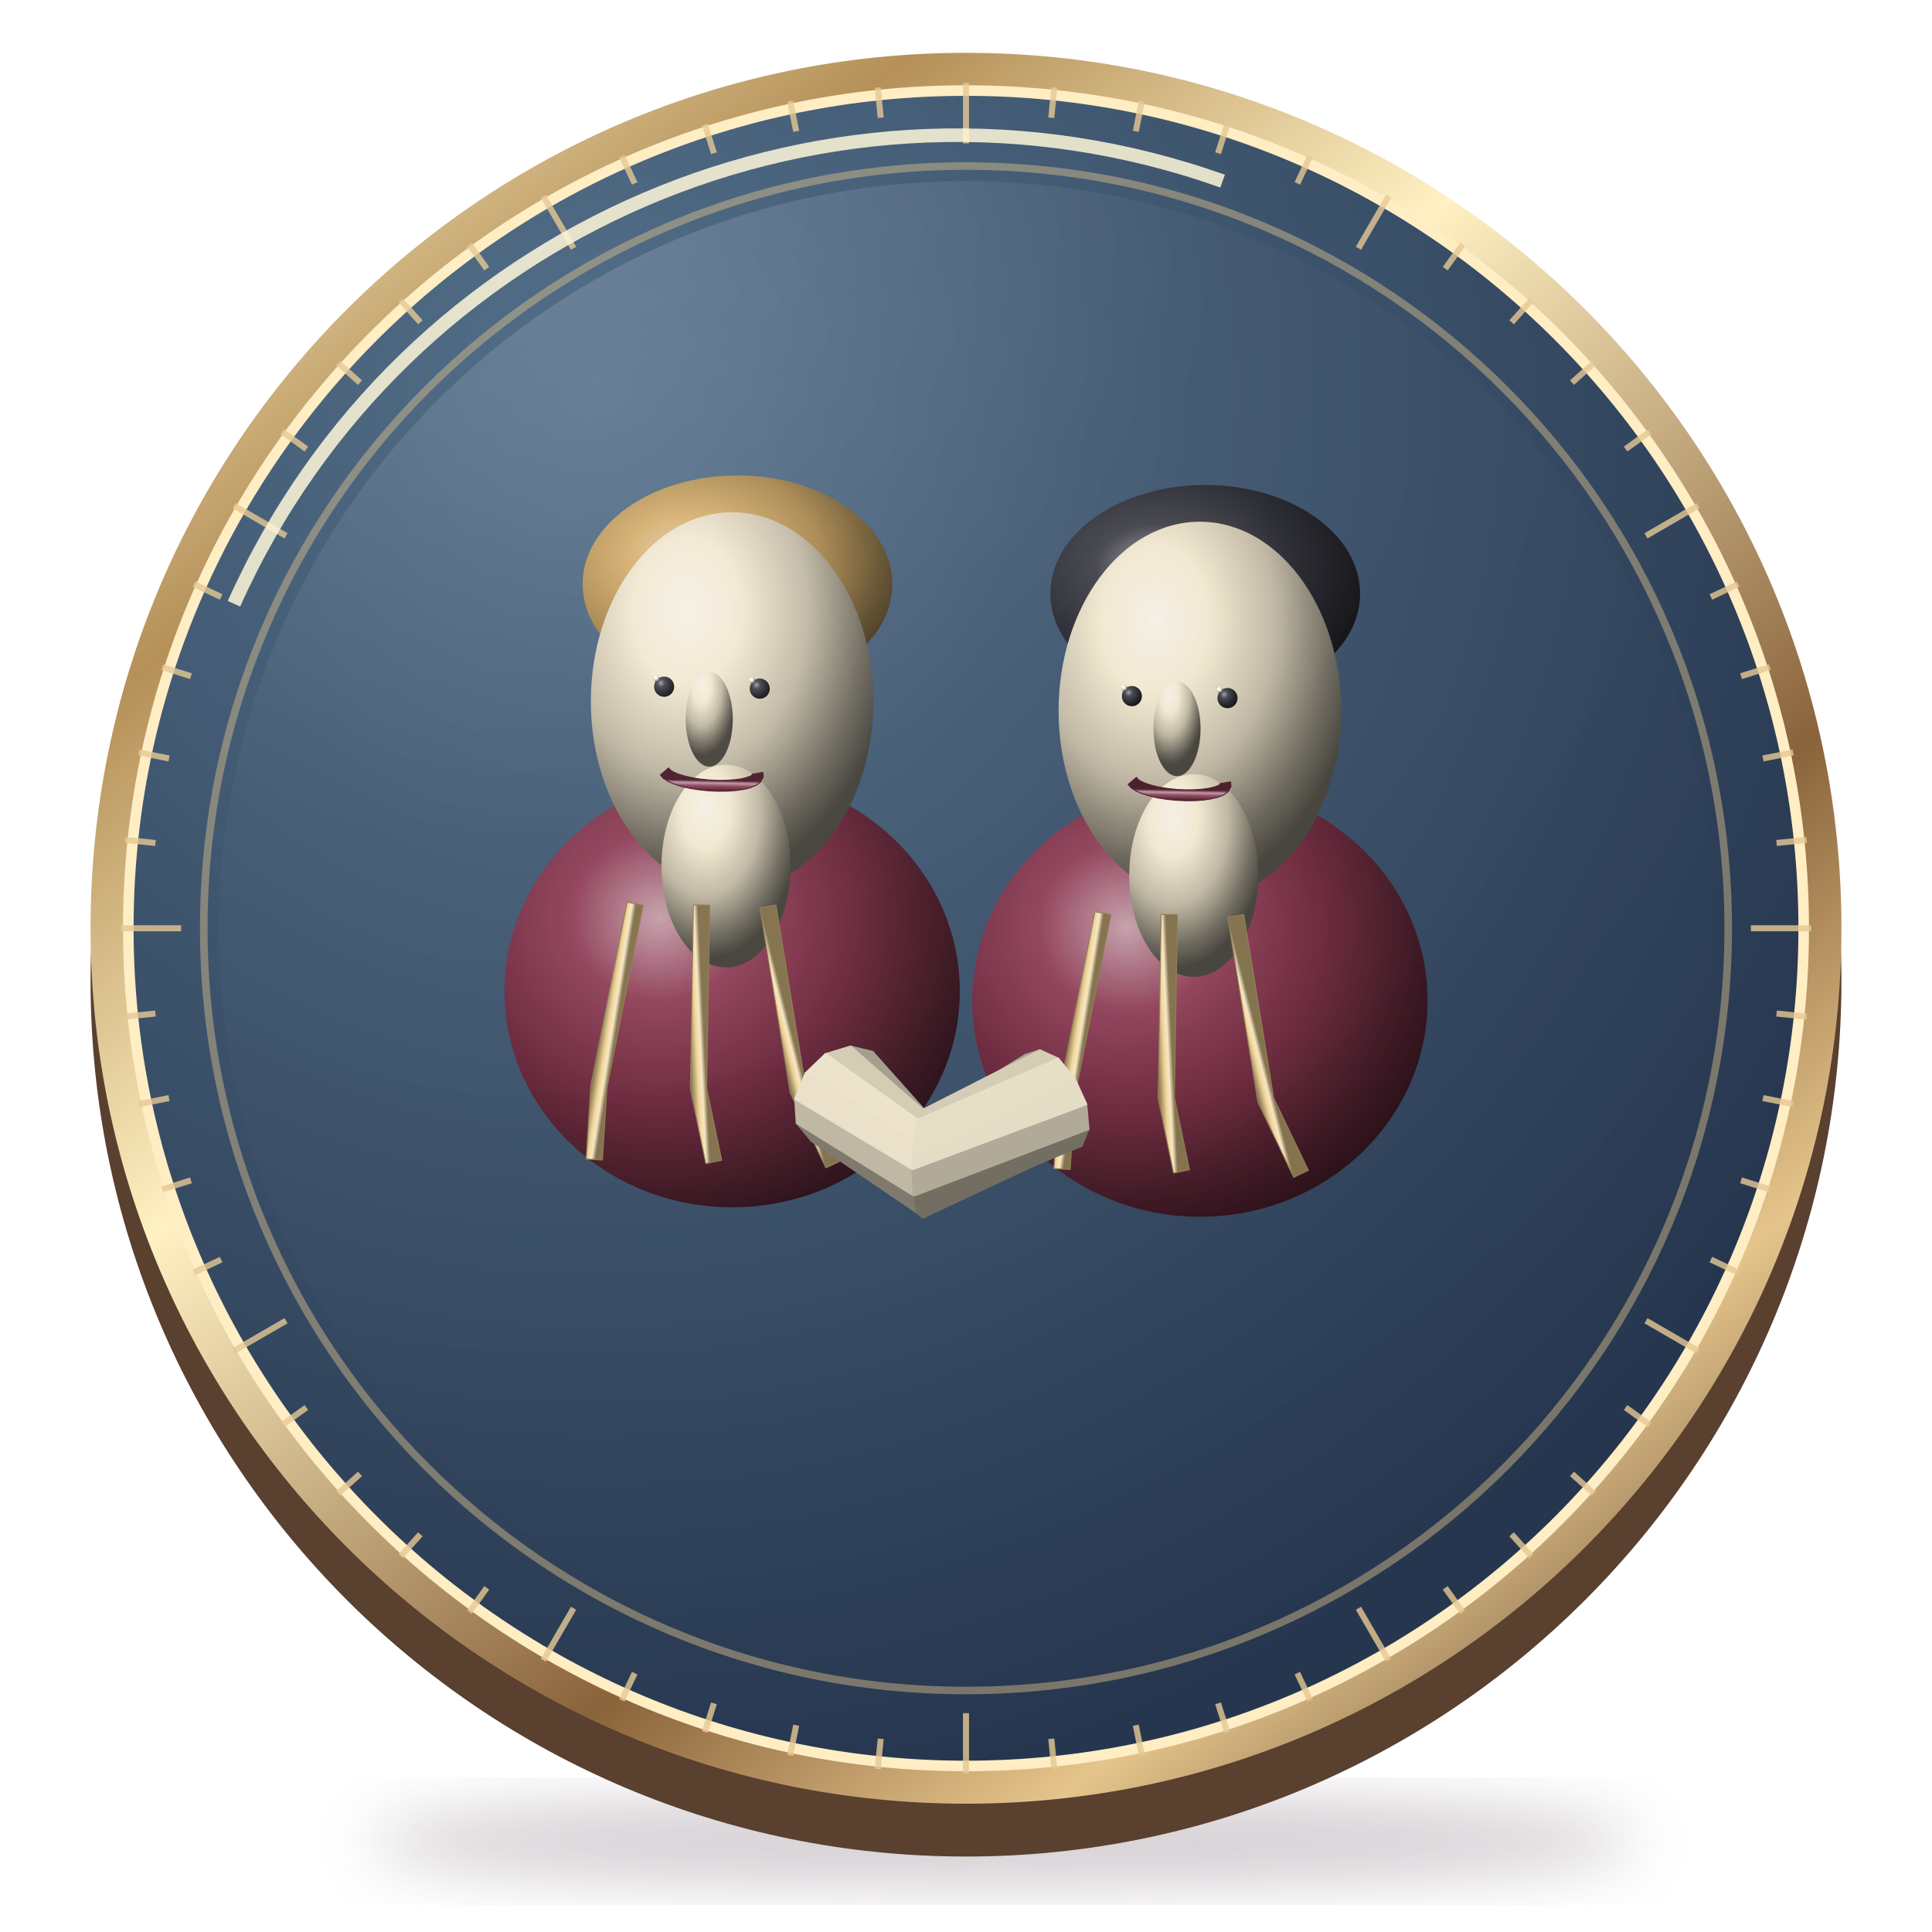
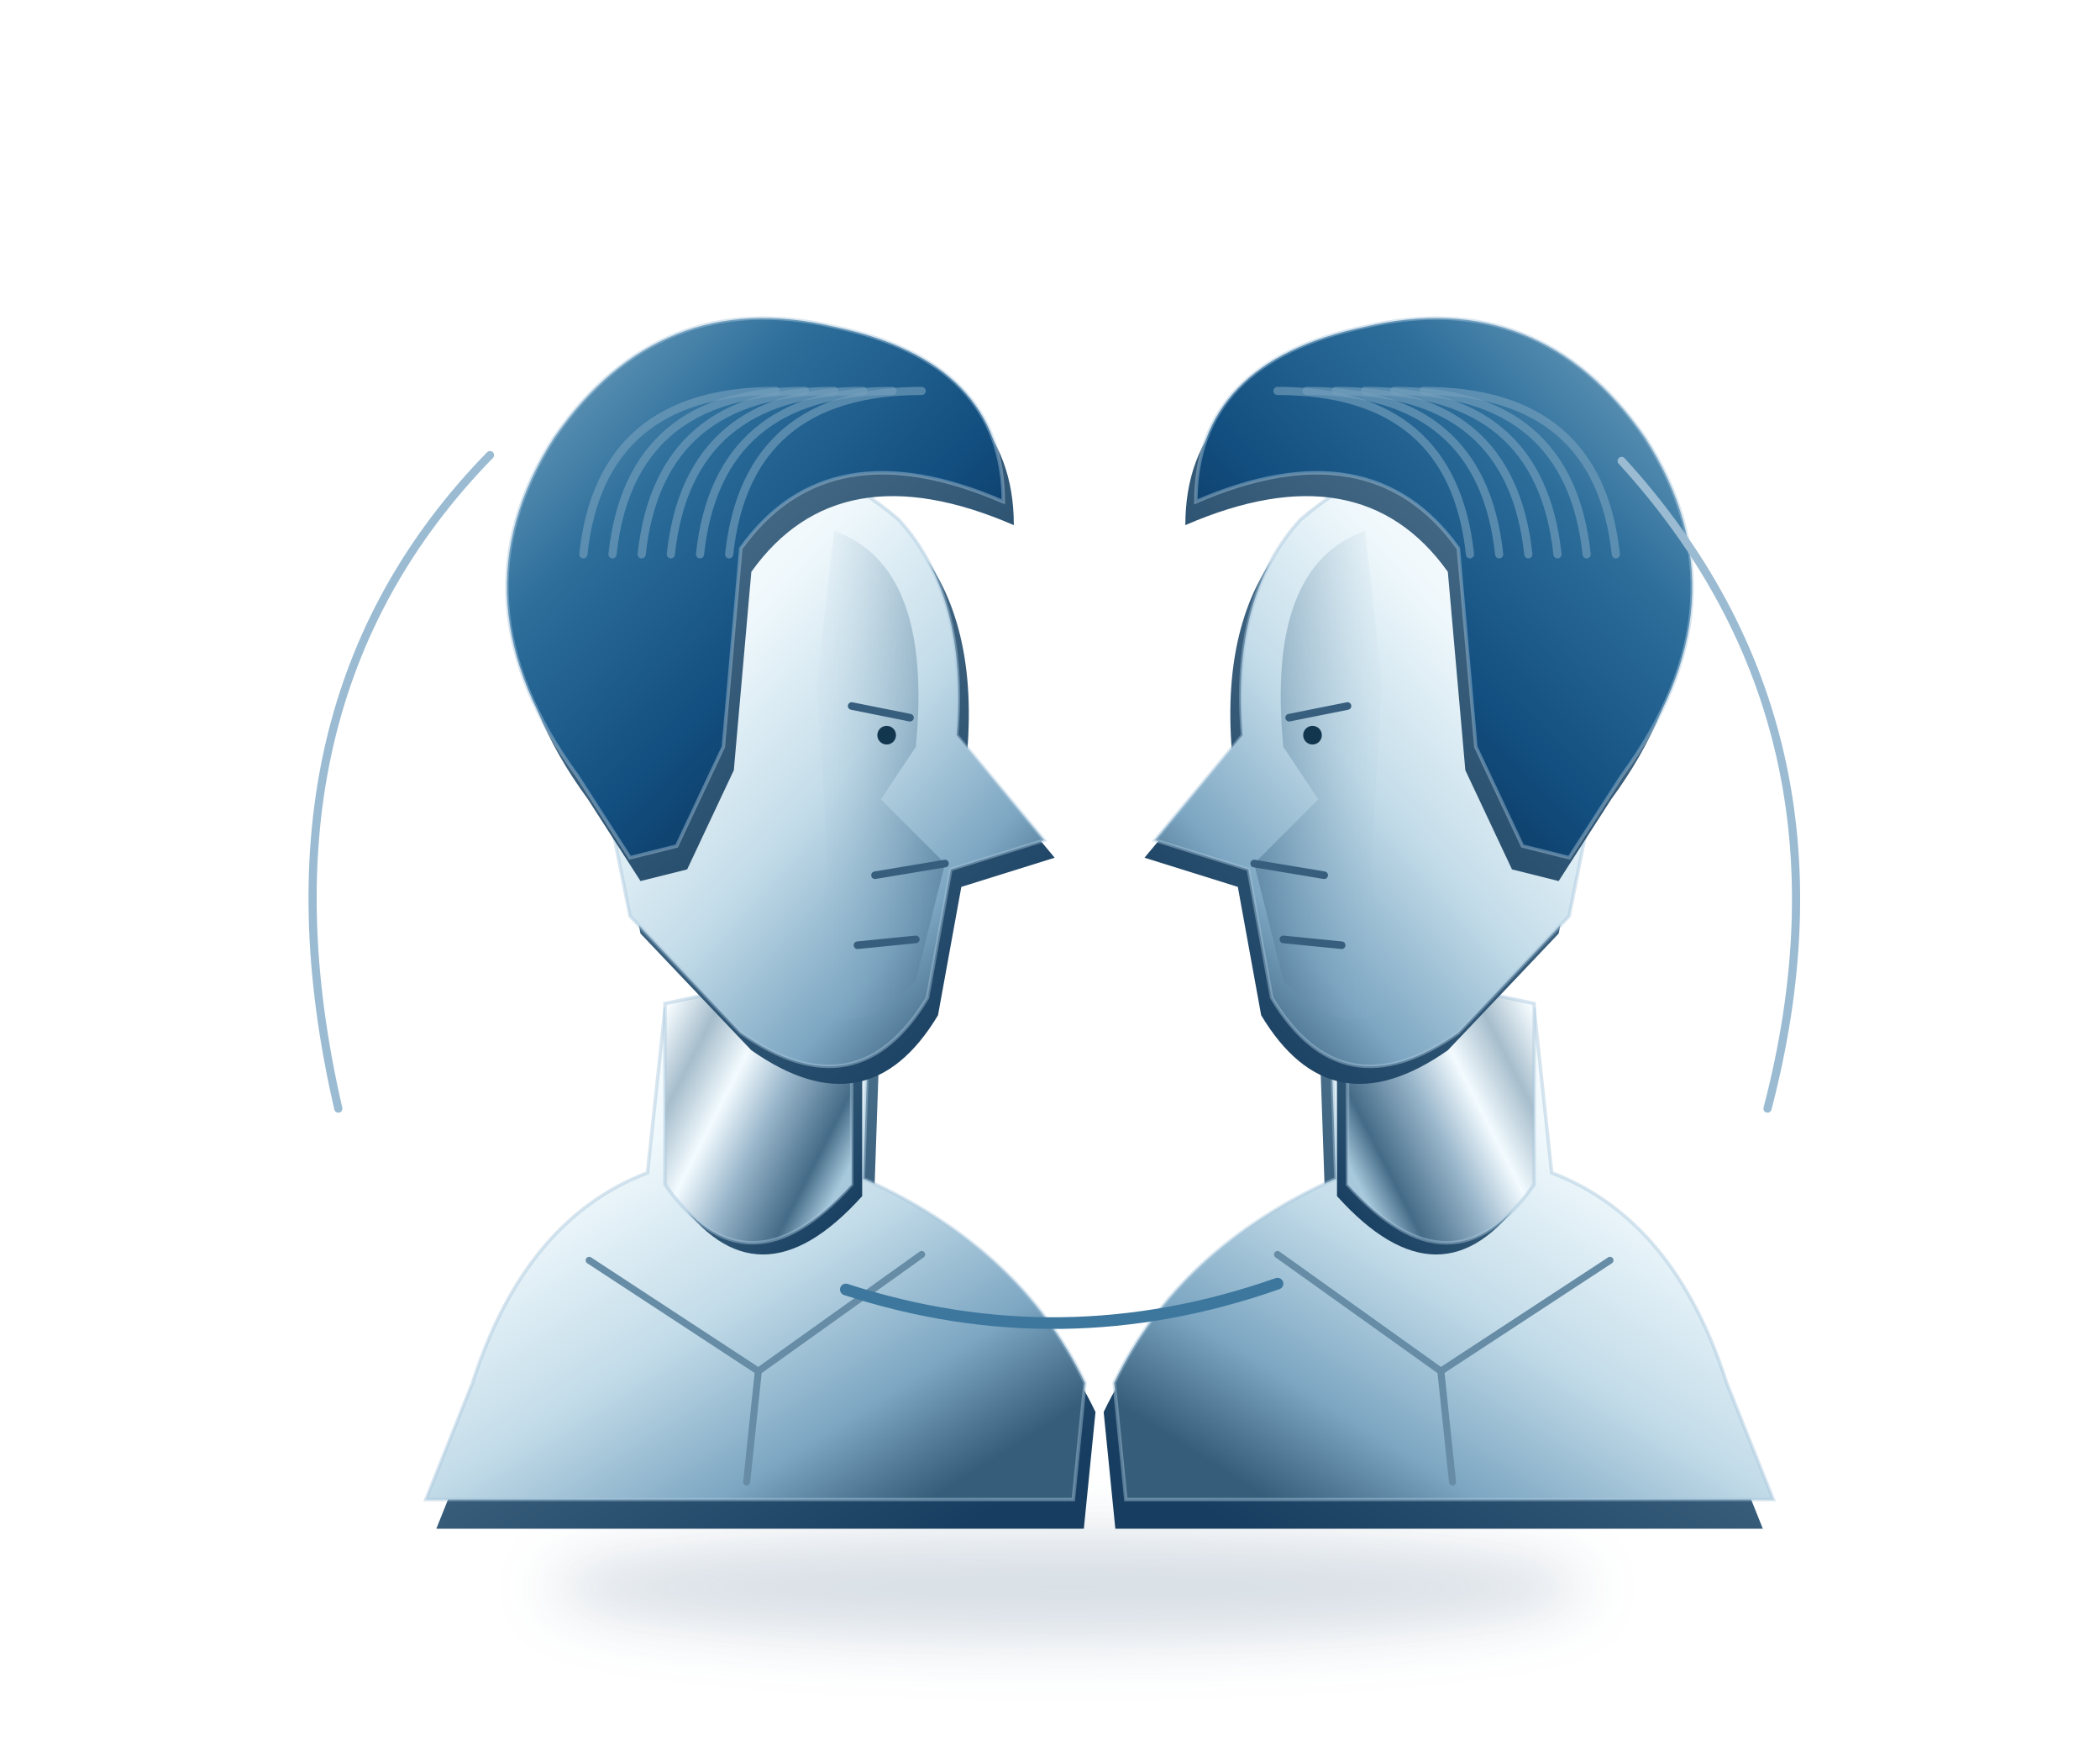
- <svg xmlns="http://www.w3.org/2000/svg" viewBox="0 0 256 256">
+ <svg xmlns="http://www.w3.org/2000/svg" viewBox="0 0 360 300" data-zodiac="kaksoset" data-art-version="fi-porcelain-1">
  <defs>
-     <linearGradient id="sculpt-dvini-metal" x1=".1" y1="0" x2=".9" y2="1">
-       <stop stop-color="#f8e9bb" />
-       <stop offset=".18" stop-color="#b59058" />
-       <stop offset=".38" stop-color="#fff1c3" />
-       <stop offset=".67" stop-color="#8a633b" />
-       <stop offset=".83" stop-color="#e5c58b" />
-       <stop offset="1" stop-color="#5a402f" />
+     <linearGradient id="fi-kaksoset-ice" x1="12%" y1="4%" x2="86%" y2="92%">
+       <stop stop-color="#ffffff" />
+       <stop offset=".28" stop-color="#eff8fc" />
+       <stop offset=".56" stop-color="#c3dce9" />
+       <stop offset=".82" stop-color="#7ca6c2" />
+       <stop offset="1" stop-color="#365d7a" />
    </linearGradient>
-     <radialGradient id="sculpt-dvini-face" cx=".28" cy=".18" r=".85">
-       <stop stop-color="#536f89" />
-       <stop offset="1" stop-color="#26364e" />
-     </radialGradient>
-     <radialGradient id="sculpt-dvini-glass" cx=".22" cy="0" r="1">
-       <stop stop-color="#fff" stop-opacity=".16" />
-       <stop offset=".45" stop-color="#fff" stop-opacity=".025" />
-       <stop offset="1" stop-color="#fff" stop-opacity="0" />
-     </radialGradient>
-     <filter id="sculpt-dvini-blur">
-       <feGaussianBlur stdDeviation="4" />
+     <linearGradient id="fi-kaksoset-silver" x1="3%" y1="14%" x2="92%" y2="82%">
+       <stop stop-color="#f6fcff" />
+       <stop offset=".19" stop-color="#a6bdcc" />
+       <stop offset=".39" stop-color="#f3fbff" />
+       <stop offset=".60" stop-color="#98b5ca" />
+       <stop offset=".86" stop-color="#446b87" />
+       <stop offset="1" stop-color="#a8c9dc" />
+     </linearGradient>
+     <linearGradient id="fi-kaksoset-navy" x1="8%" y1="5%" x2="91%" y2="94%">
+       <stop stop-color="#6d9ebc" />
+       <stop offset=".27" stop-color="#2d6e9b" />
+       <stop offset=".59" stop-color="#124e7f" />
+       <stop offset=".87" stop-color="#0a3056" />
+       <stop offset="1" stop-color="#071f39" />
+     </linearGradient>
+     <linearGradient id="fi-kaksoset-blue" x1="8%" y1="0" x2="90%" y2="94%">
+       <stop stop-color="#bdedf6" />
+       <stop offset=".30" stop-color="#78b8d7" />
+       <stop offset=".65" stop-color="#2b719e" />
+       <stop offset="1" stop-color="#153d60" />
+     </linearGradient>
+     <linearGradient id="fi-kaksoset-water" x1="0" y1="0" x2="1" y2="1">
+       <stop stop-color="#d7f7ff" />
+       <stop offset=".42" stop-color="#8ccce5" />
+       <stop offset="1" stop-color="#216ba0" />
+     </linearGradient>
+     <linearGradient id="fi-kaksoset-frost">
+       <stop stop-color="#a5c6d9" stop-opacity="0" />
+       <stop offset="1" stop-color="#446e8d" stop-opacity=".50" />
+     </linearGradient>
+     <linearGradient id="fi-kaksoset-edge" x2=".8" y2="1">
+       <stop stop-color="#63879f" />
+       <stop offset="1" stop-color="#173e60" />
+     </linearGradient>
+     <filter id="fi-kaksoset-shadow" x="-35%" y="-50%" width="180%" height="230%">
+       <feGaussianBlur stdDeviation="5" />
    </filter>
  </defs>
-   <ellipse cx="133" cy="244" rx="84" ry="7" fill="#493345" opacity=".22" filter="url(#sculpt-dvini-blur)" />
-   <circle cx="128" cy="130" r="116" fill="#59402f" />
-   <circle cx="128" cy="123" r="116" fill="url(#sculpt-dvini-metal)" />
-   <circle cx="128" cy="123" r="111" fill="url(#sculpt-dvini-face)" stroke="#ffedc4" stroke-width="1.4" />
-   <circle cx="128" cy="123" r="101" fill="none" stroke="#dfc18c" stroke-opacity=".45" />
-   <g fill="none" stroke="#e6c994" stroke-width=".8" opacity=".8">
-     <path d="M128.0 19.0L128.0 11.0" />
-     <path d="M139.3 15.6L139.7 11.6" />
-     <path d="M150.5 17.4L151.3 13.4" />
-     <path d="M161.4 20.3L162.6 16.5" />
-     <path d="M171.9 24.3L173.6 20.7" />
-     <path d="M180.0 32.9L184.0 26.0" />
-     <path d="M191.5 35.6L193.8 32.4" />
-     <path d="M200.3 42.7L202.9 39.8" />
-     <path d="M208.3 50.7L211.2 48.1" />
-     <path d="M215.4 59.5L218.6 57.2" />
-     <path d="M218.1 71.0L225.0 67.0" />
-     <path d="M226.7 79.1L230.3 77.4" />
-     <path d="M230.7 89.6L234.5 88.4" />
-     <path d="M233.6 100.5L237.6 99.7" />
-     <path d="M235.4 111.7L239.4 111.3" />
-     <path d="M232.0 123.0L240.0 123.0" />
-     <path d="M235.4 134.3L239.4 134.7" />
-     <path d="M233.6 145.5L237.6 146.3" />
-     <path d="M230.7 156.4L234.5 157.6" />
-     <path d="M226.7 166.9L230.3 168.6" />
-     <path d="M218.1 175.0L225.0 179.0" />
-     <path d="M215.4 186.5L218.6 188.8" />
-     <path d="M208.3 195.3L211.2 197.9" />
-     <path d="M200.3 203.3L202.9 206.2" />
-     <path d="M191.5 210.4L193.8 213.6" />
-     <path d="M180.0 213.1L184.0 220.0" />
-     <path d="M171.9 221.7L173.6 225.3" />
-     <path d="M161.4 225.7L162.6 229.5" />
-     <path d="M150.5 228.6L151.3 232.6" />
-     <path d="M139.3 230.4L139.7 234.4" />
-     <path d="M128.0 227.0L128.0 235.0" />
-     <path d="M116.7 230.4L116.3 234.4" />
-     <path d="M105.5 228.6L104.7 232.6" />
-     <path d="M94.6 225.7L93.4 229.5" />
-     <path d="M84.1 221.7L82.4 225.3" />
-     <path d="M76.0 213.1L72.0 220.0" />
-     <path d="M64.5 210.4L62.2 213.6" />
-     <path d="M55.7 203.3L53.1 206.2" />
-     <path d="M47.7 195.3L44.8 197.9" />
-     <path d="M40.6 186.5L37.4 188.8" />
-     <path d="M37.9 175.0L31.0 179.0" />
-     <path d="M29.3 166.9L25.7 168.6" />
-     <path d="M25.3 156.4L21.5 157.6" />
-     <path d="M22.4 145.5L18.4 146.3" />
-     <path d="M20.6 134.3L16.6 134.7" />
-     <path d="M24.0 123.0L16.0 123.0" />
-     <path d="M20.6 111.7L16.6 111.3" />
-     <path d="M22.4 100.5L18.4 99.7" />
-     <path d="M25.3 89.6L21.5 88.4" />
-     <path d="M29.3 79.1L25.7 77.4" />
-     <path d="M37.9 71.0L31.0 67.0" />
-     <path d="M40.6 59.5L37.4 57.2" />
-     <path d="M47.7 50.7L44.8 48.1" />
-     <path d="M55.7 42.7L53.1 39.8" />
-     <path d="M64.5 35.6L62.2 32.4" />
-     <path d="M76.0 32.9L72.0 26.0" />
-     <path d="M84.1 24.3L82.4 20.7" />
-     <path d="M94.6 20.3L93.4 16.5" />
-     <path d="M105.5 17.4L104.7 13.4" />
-     <path d="M116.7 15.6L116.3 11.6" />
+   <ellipse cx="183" cy="272" rx="89" ry="9" fill="#254e72" opacity=".18" filter="url(#fi-kaksoset-shadow)" />
+   <g>
+     <g transform="translate(43 0)">
+       <g>
+         <path d="M38 237q9-28 30-36l3-28h35l-1 29q27 12 38 35l-2 20H30Z" fill="url(#fi-kaksoset-edge)" transform="translate(1.8 5)" />
+         <path d="M38 237q9-28 30-36l3-28h35l-1 29q27 12 38 35l-2 20H30Z" fill="url(#fi-kaksoset-ice)" stroke="#a8c6dc" stroke-opacity=".45" stroke-width=".6" />
+       </g>
+       <g>
+         <path d="M71 172v31q14 20 32 0v-38Z" fill="url(#fi-kaksoset-edge)" transform="translate(1.8 2)" />
+         <path d="M71 172v31q14 20 32 0v-38Z" fill="url(#fi-kaksoset-silver)" stroke="#a8c6dc" stroke-opacity=".45" stroke-width=".6" />
+       </g>
+       <g>
+         <path d="M60 92q25-25 51-3 12 13 10 37l15 18-16 5-4 22q-12 20-32 6l-19-20-7-35Z" fill="url(#fi-kaksoset-edge)" transform="translate(1.8 3)" />
+         <path d="M60 92q25-25 51-3 12 13 10 37l15 18-16 5-4 22q-12 20-32 6l-19-20-7-35Z" fill="url(#fi-kaksoset-ice)" stroke="#a8c6dc" stroke-opacity=".45" stroke-width=".6" />
+       </g>
+       <path d="M100 91q17 6 14 37l-6 9 11 11-5 20q-10 11-19 4l4-23-2-32Z" fill="url(#fi-kaksoset-frost)" />
+       <g>
+         <path d="M56 133q-22-30-4-58 18-26 48-19 29 6 29 30-30-13-45 8l-3 34-8 17-8 2Z" fill="url(#fi-kaksoset-edge)" transform="translate(1.8 4)" />
+         <path d="M56 133q-22-30-4-58 18-26 48-19 29 6 29 30-30-13-45 8l-3 34-8 17-8 2Z" fill="url(#fi-kaksoset-navy)" stroke="#a8c6dc" stroke-opacity=".45" stroke-width=".6" />
+       </g>
+       <path d="M57 95q3-28 33-28" fill="none" stroke="#739ebc" stroke-width="1.4" stroke-linecap="round" stroke-linejoin="round" opacity=".65" />
+       <path d="M62 95q3-28 33-28" fill="none" stroke="#739ebc" stroke-width="1.4" stroke-linecap="round" stroke-linejoin="round" opacity=".65" />
+       <path d="M67 95q3-28 33-28" fill="none" stroke="#739ebc" stroke-width="1.4" stroke-linecap="round" stroke-linejoin="round" opacity=".65" />
+       <path d="M72 95q3-28 33-28" fill="none" stroke="#739ebc" stroke-width="1.4" stroke-linecap="round" stroke-linejoin="round" opacity=".65" />
+       <path d="M77 95q3-28 33-28" fill="none" stroke="#739ebc" stroke-width="1.4" stroke-linecap="round" stroke-linejoin="round" opacity=".65" />
+       <path d="M82 95q3-28 33-28" fill="none" stroke="#739ebc" stroke-width="1.4" stroke-linecap="round" stroke-linejoin="round" opacity=".65" />
+       <path d="M103 121l10 2m-6 27 12-2m-15 14 10-1" fill="none" stroke="#375e7d" stroke-width="1.3" stroke-linecap="round" stroke-linejoin="round" />
+       <circle cx="109" cy="126" r="1.6" fill="#13364f" />
+       <path d="M58 216l29 19 28-20m-28 20-2 19" fill="none" stroke="#668ca6" stroke-width="1.2" stroke-linecap="round" stroke-linejoin="round" />
+     </g>
+     <g transform="translate(214 0) translate(120 0) scale(-1 1)">
+       <g>
+         <path d="M38 237q9-28 30-36l3-28h35l-1 29q27 12 38 35l-2 20H30Z" fill="url(#fi-kaksoset-edge)" transform="translate(1.8 5)" />
+         <path d="M38 237q9-28 30-36l3-28h35l-1 29q27 12 38 35l-2 20H30Z" fill="url(#fi-kaksoset-ice)" stroke="#a8c6dc" stroke-opacity=".45" stroke-width=".6" />
+       </g>
+       <g>
+         <path d="M71 172v31q14 20 32 0v-38Z" fill="url(#fi-kaksoset-edge)" transform="translate(1.8 2)" />
+         <path d="M71 172v31q14 20 32 0v-38Z" fill="url(#fi-kaksoset-silver)" stroke="#a8c6dc" stroke-opacity=".45" stroke-width=".6" />
+       </g>
+       <g>
+         <path d="M60 92q25-25 51-3 12 13 10 37l15 18-16 5-4 22q-12 20-32 6l-19-20-7-35Z" fill="url(#fi-kaksoset-edge)" transform="translate(1.8 3)" />
+         <path d="M60 92q25-25 51-3 12 13 10 37l15 18-16 5-4 22q-12 20-32 6l-19-20-7-35Z" fill="url(#fi-kaksoset-ice)" stroke="#a8c6dc" stroke-opacity=".45" stroke-width=".6" />
+       </g>
+       <path d="M100 91q17 6 14 37l-6 9 11 11-5 20q-10 11-19 4l4-23-2-32Z" fill="url(#fi-kaksoset-frost)" />
+       <g>
+         <path d="M56 133q-22-30-4-58 18-26 48-19 29 6 29 30-30-13-45 8l-3 34-8 17-8 2Z" fill="url(#fi-kaksoset-edge)" transform="translate(1.8 4)" />
+         <path d="M56 133q-22-30-4-58 18-26 48-19 29 6 29 30-30-13-45 8l-3 34-8 17-8 2Z" fill="url(#fi-kaksoset-navy)" stroke="#a8c6dc" stroke-opacity=".45" stroke-width=".6" />
+       </g>
+       <path d="M57 95q3-28 33-28" fill="none" stroke="#739ebc" stroke-width="1.4" stroke-linecap="round" stroke-linejoin="round" opacity=".65" />
+       <path d="M62 95q3-28 33-28" fill="none" stroke="#739ebc" stroke-width="1.4" stroke-linecap="round" stroke-linejoin="round" opacity=".65" />
+       <path d="M67 95q3-28 33-28" fill="none" stroke="#739ebc" stroke-width="1.4" stroke-linecap="round" stroke-linejoin="round" opacity=".65" />
+       <path d="M72 95q3-28 33-28" fill="none" stroke="#739ebc" stroke-width="1.4" stroke-linecap="round" stroke-linejoin="round" opacity=".65" />
+       <path d="M77 95q3-28 33-28" fill="none" stroke="#739ebc" stroke-width="1.4" stroke-linecap="round" stroke-linejoin="round" opacity=".65" />
+       <path d="M82 95q3-28 33-28" fill="none" stroke="#739ebc" stroke-width="1.4" stroke-linecap="round" stroke-linejoin="round" opacity=".65" />
+       <path d="M103 121l10 2m-6 27 12-2m-15 14 10-1" fill="none" stroke="#375e7d" stroke-width="1.3" stroke-linecap="round" stroke-linejoin="round" />
+       <circle cx="109" cy="126" r="1.6" fill="#13364f" />
+       <path d="M58 216l29 19 28-20m-28 20-2 19" fill="none" stroke="#668ca6" stroke-width="1.2" stroke-linecap="round" stroke-linejoin="round" />
+     </g>
+     <path d="M145 221q37 12 74-1" fill="none" stroke="#3d779e" stroke-width="2" stroke-linecap="round" stroke-linejoin="round" />
+     <path d="M58 190q-16-69 26-112m219 112q17-65-25-111" fill="none" stroke="#9abbd2" stroke-width="1.4" stroke-linecap="round" stroke-linejoin="round" />
  </g>
-   <g>
-     <defs>
-       <radialGradient id="dvini-surface-0" gradientUnits="userSpaceOnUse" cx="87.36" cy="121.02" r="44.65" gradientTransform="translate(0 6.595264) scale(1 0.9497809)">
-         <stop stop-color="#c6a1ac" />
-         <stop offset=".26" stop-color="#92445c" />
-         <stop offset=".58" stop-color="#6c293d" />
-         <stop offset=".85" stop-color="#3e1823" />
-         <stop offset="1" stop-color="#280f17" />
-       </radialGradient>
-       <radialGradient id="dvini-surface-1" gradientUnits="userSpaceOnUse" cx="93.47" cy="109.93" r="12.65" gradientTransform="translate(0 -65.55191) scale(1 1.57121)">
-         <stop stop-color="#f5f0e5" />
-         <stop offset=".26" stop-color="#f2e8d1" />
-         <stop offset=".58" stop-color="#bfb7a3" />
-         <stop offset=".85" stop-color="#6e695e" />
-         <stop offset="1" stop-color="#46433c" />
-       </radialGradient>
-       <radialGradient id="dvini-surface-2" gradientUnits="userSpaceOnUse" cx="91.02" cy="83.91" r="27.71" gradientTransform="translate(0 -31.43835) scale(1 1.338317)">
-         <stop stop-color="#f5f0e5" />
-         <stop offset=".26" stop-color="#f2e8d1" />
-         <stop offset=".58" stop-color="#bfb7a3" />
-         <stop offset=".85" stop-color="#6e695e" />
-         <stop offset="1" stop-color="#46433c" />
-       </radialGradient>
-       <radialGradient id="dvini-surface-3" gradientUnits="userSpaceOnUse" cx="91.16" cy="72.21" r="30.36" gradientTransform="translate(0 23.09569) scale(1 0.7015731)">
-         <stop stop-color="#e7d4b4" />
-         <stop offset=".26" stop-color="#d4ad6c" />
-         <stop offset=".58" stop-color="#a6844b" />
-         <stop offset=".85" stop-color="#5f4c2b" />
-         <stop offset="1" stop-color="#3d301c" />
-       </radialGradient>
-       <radialGradient id="dvini-surface-4" gradientUnits="userSpaceOnUse" cx="92.98" cy="93.06" r="4.62" gradientTransform="translate(0 -96.08605) scale(1 2.008123)">
-         <stop stop-color="#f5f0e5" />
-         <stop offset=".26" stop-color="#f2e8d1" />
-         <stop offset=".58" stop-color="#bfb7a3" />
-         <stop offset=".85" stop-color="#6e695e" />
-         <stop offset="1" stop-color="#46433c" />
-       </radialGradient>
-       <radialGradient id="dvini-surface-5" gradientUnits="userSpaceOnUse" cx="87.58" cy="90.51" r="1.97" gradientTransform="translate(0 -0.97036) scale(1 1.010665)">
-         <stop stop-color="#a2a2a6" />
-         <stop offset=".26" stop-color="#46464f" />
-         <stop offset=".58" stop-color="#2b2b33" />
-         <stop offset=".85" stop-color="#18181d" />
-         <stop offset="1" stop-color="#101013" />
-       </radialGradient>
-       <radialGradient id="dvini-surface-6" gradientUnits="userSpaceOnUse" cx="86.87" cy="89.76" r="0.59" gradientTransform="translate(0 -0.8781228) scale(1 1.009767)">
-         <stop stop-color="#fffbf0" />
-         <stop offset=".26" stop-color="#ffffe7" />
-         <stop offset=".58" stop-color="#d1cbb6" />
-         <stop offset=".85" stop-color="#787468" />
-         <stop offset="1" stop-color="#4d4a43" />
-       </radialGradient>
-       <radialGradient id="dvini-surface-7" gradientUnits="userSpaceOnUse" cx="100.24" cy="90.76" r="1.97" gradientTransform="translate(0 -0.973094) scale(1 1.010665)">
-         <stop stop-color="#a2a2a6" />
-         <stop offset=".26" stop-color="#46464f" />
-         <stop offset=".58" stop-color="#2b2b33" />
-         <stop offset=".85" stop-color="#18181d" />
-         <stop offset="1" stop-color="#101013" />
-       </radialGradient>
-       <radialGradient id="dvini-surface-8" gradientUnits="userSpaceOnUse" cx="99.53" cy="90.02" r="0.59" gradientTransform="translate(0 -0.8806267) scale(1 1.009767)">
-         <stop stop-color="#fffbf0" />
-         <stop offset=".26" stop-color="#ffffe7" />
-         <stop offset=".58" stop-color="#d1cbb6" />
-         <stop offset=".85" stop-color="#787468" />
-         <stop offset="1" stop-color="#4d4a43" />
-       </radialGradient>
-       <radialGradient id="dvini-surface-9" gradientUnits="userSpaceOnUse" cx="149.34" cy="122.27" r="44.65" gradientTransform="translate(0 6.658253) scale(1 0.9497809)">
-         <stop stop-color="#c6a1ac" />
-         <stop offset=".26" stop-color="#92445c" />
-         <stop offset=".58" stop-color="#6c293d" />
-         <stop offset=".85" stop-color="#3e1823" />
-         <stop offset="1" stop-color="#280f17" />
-       </radialGradient>
-       <radialGradient id="dvini-surface-10" gradientUnits="userSpaceOnUse" cx="155.44" cy="111.18" r="12.65" gradientTransform="translate(0 -66.26838) scale(1 1.57121)">
-         <stop stop-color="#f5f0e5" />
-         <stop offset=".26" stop-color="#f2e8d1" />
-         <stop offset=".58" stop-color="#bfb7a3" />
-         <stop offset=".85" stop-color="#6e695e" />
-         <stop offset="1" stop-color="#46433c" />
-       </radialGradient>
-       <radialGradient id="dvini-surface-11" gradientUnits="userSpaceOnUse" cx="153.00" cy="85.16" r="27.71" gradientTransform="translate(0 -31.8627) scale(1 1.338317)">
-         <stop stop-color="#f5f0e5" />
-         <stop offset=".26" stop-color="#f2e8d1" />
-         <stop offset=".58" stop-color="#bfb7a3" />
-         <stop offset=".85" stop-color="#6e695e" />
-         <stop offset="1" stop-color="#46433c" />
-       </radialGradient>
-       <radialGradient id="dvini-surface-12" gradientUnits="userSpaceOnUse" cx="153.14" cy="73.46" r="30.36" gradientTransform="translate(0 23.47001) scale(1 0.7015731)">
-         <stop stop-color="#a2a2a6" />
-         <stop offset=".26" stop-color="#46464f" />
-         <stop offset=".58" stop-color="#2b2b33" />
-         <stop offset=".85" stop-color="#18181d" />
-         <stop offset="1" stop-color="#101013" />
-       </radialGradient>
-       <radialGradient id="dvini-surface-13" gradientUnits="userSpaceOnUse" cx="154.96" cy="94.31" r="4.62" gradientTransform="translate(0 -97.35053) scale(1 2.008123)">
-         <stop stop-color="#f5f0e5" />
-         <stop offset=".26" stop-color="#f2e8d1" />
-         <stop offset=".58" stop-color="#bfb7a3" />
-         <stop offset=".85" stop-color="#6e695e" />
-         <stop offset="1" stop-color="#46433c" />
-       </radialGradient>
-       <radialGradient id="dvini-surface-14" gradientUnits="userSpaceOnUse" cx="149.56" cy="91.76" r="1.97" gradientTransform="translate(0 -0.9837365) scale(1 1.010665)">
-         <stop stop-color="#a2a2a6" />
-         <stop offset=".26" stop-color="#46464f" />
-         <stop offset=".58" stop-color="#2b2b33" />
-         <stop offset=".85" stop-color="#18181d" />
-         <stop offset="1" stop-color="#101013" />
-       </radialGradient>
-       <radialGradient id="dvini-surface-15" gradientUnits="userSpaceOnUse" cx="148.85" cy="91.02" r="0.59" gradientTransform="translate(0 -0.8903735) scale(1 1.009767)">
-         <stop stop-color="#fffbf0" />
-         <stop offset=".26" stop-color="#ffffe7" />
-         <stop offset=".58" stop-color="#d1cbb6" />
-         <stop offset=".85" stop-color="#787468" />
-         <stop offset="1" stop-color="#4d4a43" />
-       </radialGradient>
-       <radialGradient id="dvini-surface-16" gradientUnits="userSpaceOnUse" cx="162.22" cy="92.02" r="1.97" gradientTransform="translate(0 -0.9864705) scale(1 1.010665)">
-         <stop stop-color="#a2a2a6" />
-         <stop offset=".26" stop-color="#46464f" />
-         <stop offset=".58" stop-color="#2b2b33" />
-         <stop offset=".85" stop-color="#18181d" />
-         <stop offset="1" stop-color="#101013" />
-       </radialGradient>
-       <radialGradient id="dvini-surface-17" gradientUnits="userSpaceOnUse" cx="161.51" cy="91.27" r="0.59" gradientTransform="translate(0 -0.8928774) scale(1 1.009767)">
-         <stop stop-color="#fffbf0" />
-         <stop offset=".26" stop-color="#ffffe7" />
-         <stop offset=".58" stop-color="#d1cbb6" />
-         <stop offset=".85" stop-color="#787468" />
-         <stop offset="1" stop-color="#4d4a43" />
-       </radialGradient>
-       <linearGradient id="dvini-tube-0" gradientUnits="userSpaceOnUse" x1="95.137" y1="103.408" x2="95.108" y2="104.844">
-         <stop stop-color="#491c29" />
-         <stop offset=".25" stop-color="#c299a5" />
-         <stop offset=".50" stop-color="#934b61" />
-         <stop offset="1" stop-color="#421926" />
-       </linearGradient>
-       <linearGradient id="dvini-tube-1" gradientUnits="userSpaceOnUse" x1="80.42" y1="144.146" x2="78.293" y2="143.806">
-         <stop stop-color="#83724c" />
-         <stop offset=".25" stop-color="#f7e7c5" />
-         <stop offset=".50" stop-color="#f1d599" />
-         <stop offset="1" stop-color="#786846" />
-       </linearGradient>
-       <linearGradient id="dvini-tube-2" gradientUnits="userSpaceOnUse" x1="93.628" y1="144.191" x2="91.476" y2="144.294">
-         <stop stop-color="#83724c" />
-         <stop offset=".25" stop-color="#f7e7c5" />
-         <stop offset=".50" stop-color="#f1d599" />
-         <stop offset="1" stop-color="#786846" />
-       </linearGradient>
-       <linearGradient id="dvini-tube-3" gradientUnits="userSpaceOnUse" x1="106.792" y1="144.245" x2="104.704" y2="144.774">
-         <stop stop-color="#83724c" />
-         <stop offset=".25" stop-color="#f7e7c5" />
-         <stop offset=".50" stop-color="#f1d599" />
-         <stop offset="1" stop-color="#786846" />
-       </linearGradient>
-       <linearGradient id="dvini-tube-4" gradientUnits="userSpaceOnUse" x1="157.116" y1="104.663" x2="157.087" y2="106.099">
-         <stop stop-color="#491c29" />
-         <stop offset=".25" stop-color="#c299a5" />
-         <stop offset=".50" stop-color="#934b61" />
-         <stop offset="1" stop-color="#421926" />
-       </linearGradient>
-       <linearGradient id="dvini-tube-5" gradientUnits="userSpaceOnUse" x1="142.4" y1="145.4" x2="140.272" y2="145.06">
-         <stop stop-color="#83724c" />
-         <stop offset=".25" stop-color="#f7e7c5" />
-         <stop offset=".50" stop-color="#f1d599" />
-         <stop offset="1" stop-color="#786846" />
-       </linearGradient>
-       <linearGradient id="dvini-tube-6" gradientUnits="userSpaceOnUse" x1="155.607" y1="145.446" x2="153.456" y2="145.548">
-         <stop stop-color="#83724c" />
-         <stop offset=".25" stop-color="#f7e7c5" />
-         <stop offset=".50" stop-color="#f1d599" />
-         <stop offset="1" stop-color="#786846" />
-       </linearGradient>
-       <linearGradient id="dvini-tube-7" gradientUnits="userSpaceOnUse" x1="168.771" y1="145.499" x2="166.683" y2="146.029">
-         <stop stop-color="#83724c" />
-         <stop offset=".25" stop-color="#f7e7c5" />
-         <stop offset=".50" stop-color="#f1d599" />
-         <stop offset="1" stop-color="#786846" />
-       </linearGradient>
-     </defs>
-     <ellipse cx="97.01" cy="131.33" rx="30.17" ry="28.65" fill="url(#dvini-surface-0)" />
-     <ellipse cx="97.72" cy="77.39" rx="20.52" ry="14.39" fill="url(#dvini-surface-3)" />
-     <ellipse cx="97.01" cy="92.93" rx="18.72" ry="25.05" fill="url(#dvini-surface-2)" />
-     <ellipse cx="96.20" cy="114.76" rx="8.55" ry="13.43" fill="url(#dvini-surface-1)" />
-     <ellipse cx="158.99" cy="132.58" rx="30.17" ry="28.65" fill="url(#dvini-surface-9)" />
-     <path d="M88.60 101.75L88.81 102.02L89.21 102.28L89.85 102.56L90.69 102.82L91.68 103.05L92.79 103.23L93.96 103.35L95.14 103.41L96.28 103.40L97.33 103.32L98.25 103.19L98.99 103.01L99.50 102.80L99.73 102.65L99.72 102.69L99.66 102.59L101.08 102.35L101.14 102.94L100.77 103.63L100.17 104.07L99.43 104.38L98.53 104.60L97.49 104.75L96.33 104.83L95.11 104.84L93.85 104.78L92.60 104.65L91.41 104.46L90.31 104.21L89.35 103.90L88.53 103.54L87.88 103.12L87.50 102.68Z" fill="url(#dvini-tube-0)" stroke="#4f1e2d" stroke-width=".13" stroke-linejoin="round" />
-     <ellipse cx="159.70" cy="78.65" rx="20.52" ry="14.39" fill="url(#dvini-surface-12)" />
-     <path d="M85.22 119.96L80.42 144.15L79.82 153.71L77.67 153.57L78.29 143.81L83.10 119.54Z" fill="url(#dvini-tube-1)" stroke="#8f7c53" stroke-width=".13" stroke-linejoin="round" />
-     <ellipse cx="88.00" cy="90.99" rx="1.33" ry="1.34" fill="url(#dvini-surface-5)" />
-     <ellipse cx="158.99" cy="94.18" rx="18.72" ry="25.05" fill="url(#dvini-surface-11)" />
-     <ellipse cx="86.99" cy="89.91" rx="0.40" ry="0.40" fill="url(#dvini-surface-6)" />
-     <path d="M94.03 119.95L93.63 144.19L95.63 153.74L93.52 154.18L91.48 144.29L91.88 119.91Z" fill="url(#dvini-tube-2)" stroke="#8f7c53" stroke-width=".13" stroke-linejoin="round" />
-     <ellipse cx="158.18" cy="116.01" rx="8.55" ry="13.43" fill="url(#dvini-surface-10)" />
-     <ellipse cx="100.67" cy="91.25" rx="1.33" ry="1.34" fill="url(#dvini-surface-7)" />
-     <ellipse cx="93.98" cy="95.31" rx="3.12" ry="6.27" fill="url(#dvini-surface-4)" />
-     <ellipse cx="99.66" cy="90.16" rx="0.40" ry="0.40" fill="url(#dvini-surface-8)" />
-     <path d="M102.82 119.93L106.79 144.25L111.39 153.82L109.44 154.75L104.70 144.77L100.69 120.28Z" fill="url(#dvini-tube-3)" stroke="#8f7c53" stroke-width=".13" stroke-linejoin="round" />
-     <polygon fill="#706b60" stroke="#706b60" stroke-width=".32" stroke-linejoin="round" points="107.5,151.1 121.6,160.7 122.3,161.3 110.5,151.8" />
-     <polygon fill="#a49d8c" stroke="#a49d8c" stroke-width=".32" stroke-linejoin="round" points="115.6,139.4 123.0,147.7 122.3,147.1 112.7,138.7" />
-     <polygon fill="#7d786b" stroke="#7d786b" stroke-width=".32" stroke-linejoin="round" points="105.6,148.8 121.1,158.4 121.6,160.7 107.5,151.1" />
-     <polygon fill="#aba392" stroke="#aba392" stroke-width=".32" stroke-linejoin="round" points="123.0,147.7 135.9,139.8 137.8,139.2 122.3,147.1" />
-     <polygon fill="#d4cbb5" stroke="#d4cbb5" stroke-width=".32" stroke-linejoin="round" points="112.7,138.7 122.3,147.1 121.6,148.4 109.4,139.7" />
-     <polygon fill="#706b60" stroke="#706b60" stroke-width=".32" stroke-linejoin="round" points="121.6,160.7 143.3,151.8 141.3,152.4 122.3,161.3" />
-     <path d="M150.58 103.01L150.79 103.27L151.19 103.53L151.83 103.81L152.67 104.08L153.66 104.31L154.77 104.49L155.94 104.61L157.12 104.66L158.26 104.65L159.31 104.58L160.23 104.44L160.97 104.26L161.48 104.06L161.71 103.90L161.70 103.94L161.64 103.84L163.06 103.60L163.11 104.19L162.75 104.89L162.15 105.33L161.41 105.63L160.51 105.85L159.46 106.01L158.31 106.09L157.09 106.10L155.83 106.04L154.58 105.91L153.39 105.72L152.29 105.46L151.33 105.16L150.51 104.80L149.86 104.37L149.48 103.94Z" fill="url(#dvini-tube-4)" stroke="#4f1e2d" stroke-width=".13" stroke-linejoin="round" />
-     <path d="M147.20 121.21L142.40 145.40L141.80 154.96L139.65 154.83L140.27 145.06L145.08 120.80Z" fill="url(#dvini-tube-5)" stroke="#8f7c53" stroke-width=".13" stroke-linejoin="round" />
-     <polygon fill="#bfb7a3" stroke="#bfb7a3" stroke-width=".32" stroke-linejoin="round" points="105.4,145.6 120.9,154.9 121.1,158.4 105.6,148.8" />
-     <polygon fill="#ede3ca" stroke="#ede3ca" stroke-width=".32" stroke-linejoin="round" points="109.4,139.7 121.6,148.4 121.1,151.2 106.8,142.2" />
-     <polygon fill="#ebe1c9" stroke="#ebe1c9" stroke-width=".32" stroke-linejoin="round" points="106.8,142.2 121.1,151.2 120.9,154.9 105.4,145.6" />
-     <ellipse cx="149.98" cy="92.24" rx="1.33" ry="1.34" fill="url(#dvini-surface-14)" />
-     <polygon fill="#d4cbb5" stroke="#d4cbb5" stroke-width=".32" stroke-linejoin="round" points="122.3,147.1 137.8,139.2 140.2,140.3 121.6,148.4" />
-     <ellipse cx="148.97" cy="91.16" rx="0.40" ry="0.40" fill="url(#dvini-surface-15)" />
-     <polygon fill="#716c60" stroke="#716c60" stroke-width=".32" stroke-linejoin="round" points="121.1,158.4 144.2,149.6 143.3,151.8 121.6,160.7" />
-     <path d="M156.01 121.20L155.61 145.45L157.61 155.00L155.50 155.44L153.46 145.55L153.86 121.17Z" fill="url(#dvini-tube-6)" stroke="#8f7c53" stroke-width=".13" stroke-linejoin="round" />
-     <ellipse cx="162.65" cy="92.50" rx="1.33" ry="1.34" fill="url(#dvini-surface-16)" />
-     <ellipse cx="155.96" cy="96.57" rx="3.12" ry="6.27" fill="url(#dvini-surface-13)" />
-     <polygon fill="#e7ddc5" stroke="#e7ddc5" stroke-width=".32" stroke-linejoin="round" points="121.6,148.4 140.2,140.3 142.4,143.0 121.1,151.2" />
-     <polygon fill="#b1a997" stroke="#b1a997" stroke-width=".32" stroke-linejoin="round" points="120.9,154.9 143.9,146.3 144.2,149.6 121.1,158.4" />
-     <ellipse cx="161.64" cy="91.42" rx="0.40" ry="0.40" fill="url(#dvini-surface-17)" />
-     <polygon fill="#e5dcc5" stroke="#e5dcc5" stroke-width=".32" stroke-linejoin="round" points="121.1,151.2 142.4,143.0 143.9,146.3 120.9,154.9" />
-     <path d="M164.80 121.19L168.77 145.50L173.36 155.07L171.42 156.00L166.68 146.03L162.67 121.54Z" fill="url(#dvini-tube-7)" stroke="#8f7c53" stroke-width=".13" stroke-linejoin="round" />
-   </g>
-   <circle cx="128" cy="123" r="99" fill="url(#sculpt-dvini-glass)" />
-   <path d="M31 80A105 105 0 0 1 162 24" fill="none" stroke="#fff8d9" stroke-width="1.8" opacity=".85" />
</svg>
